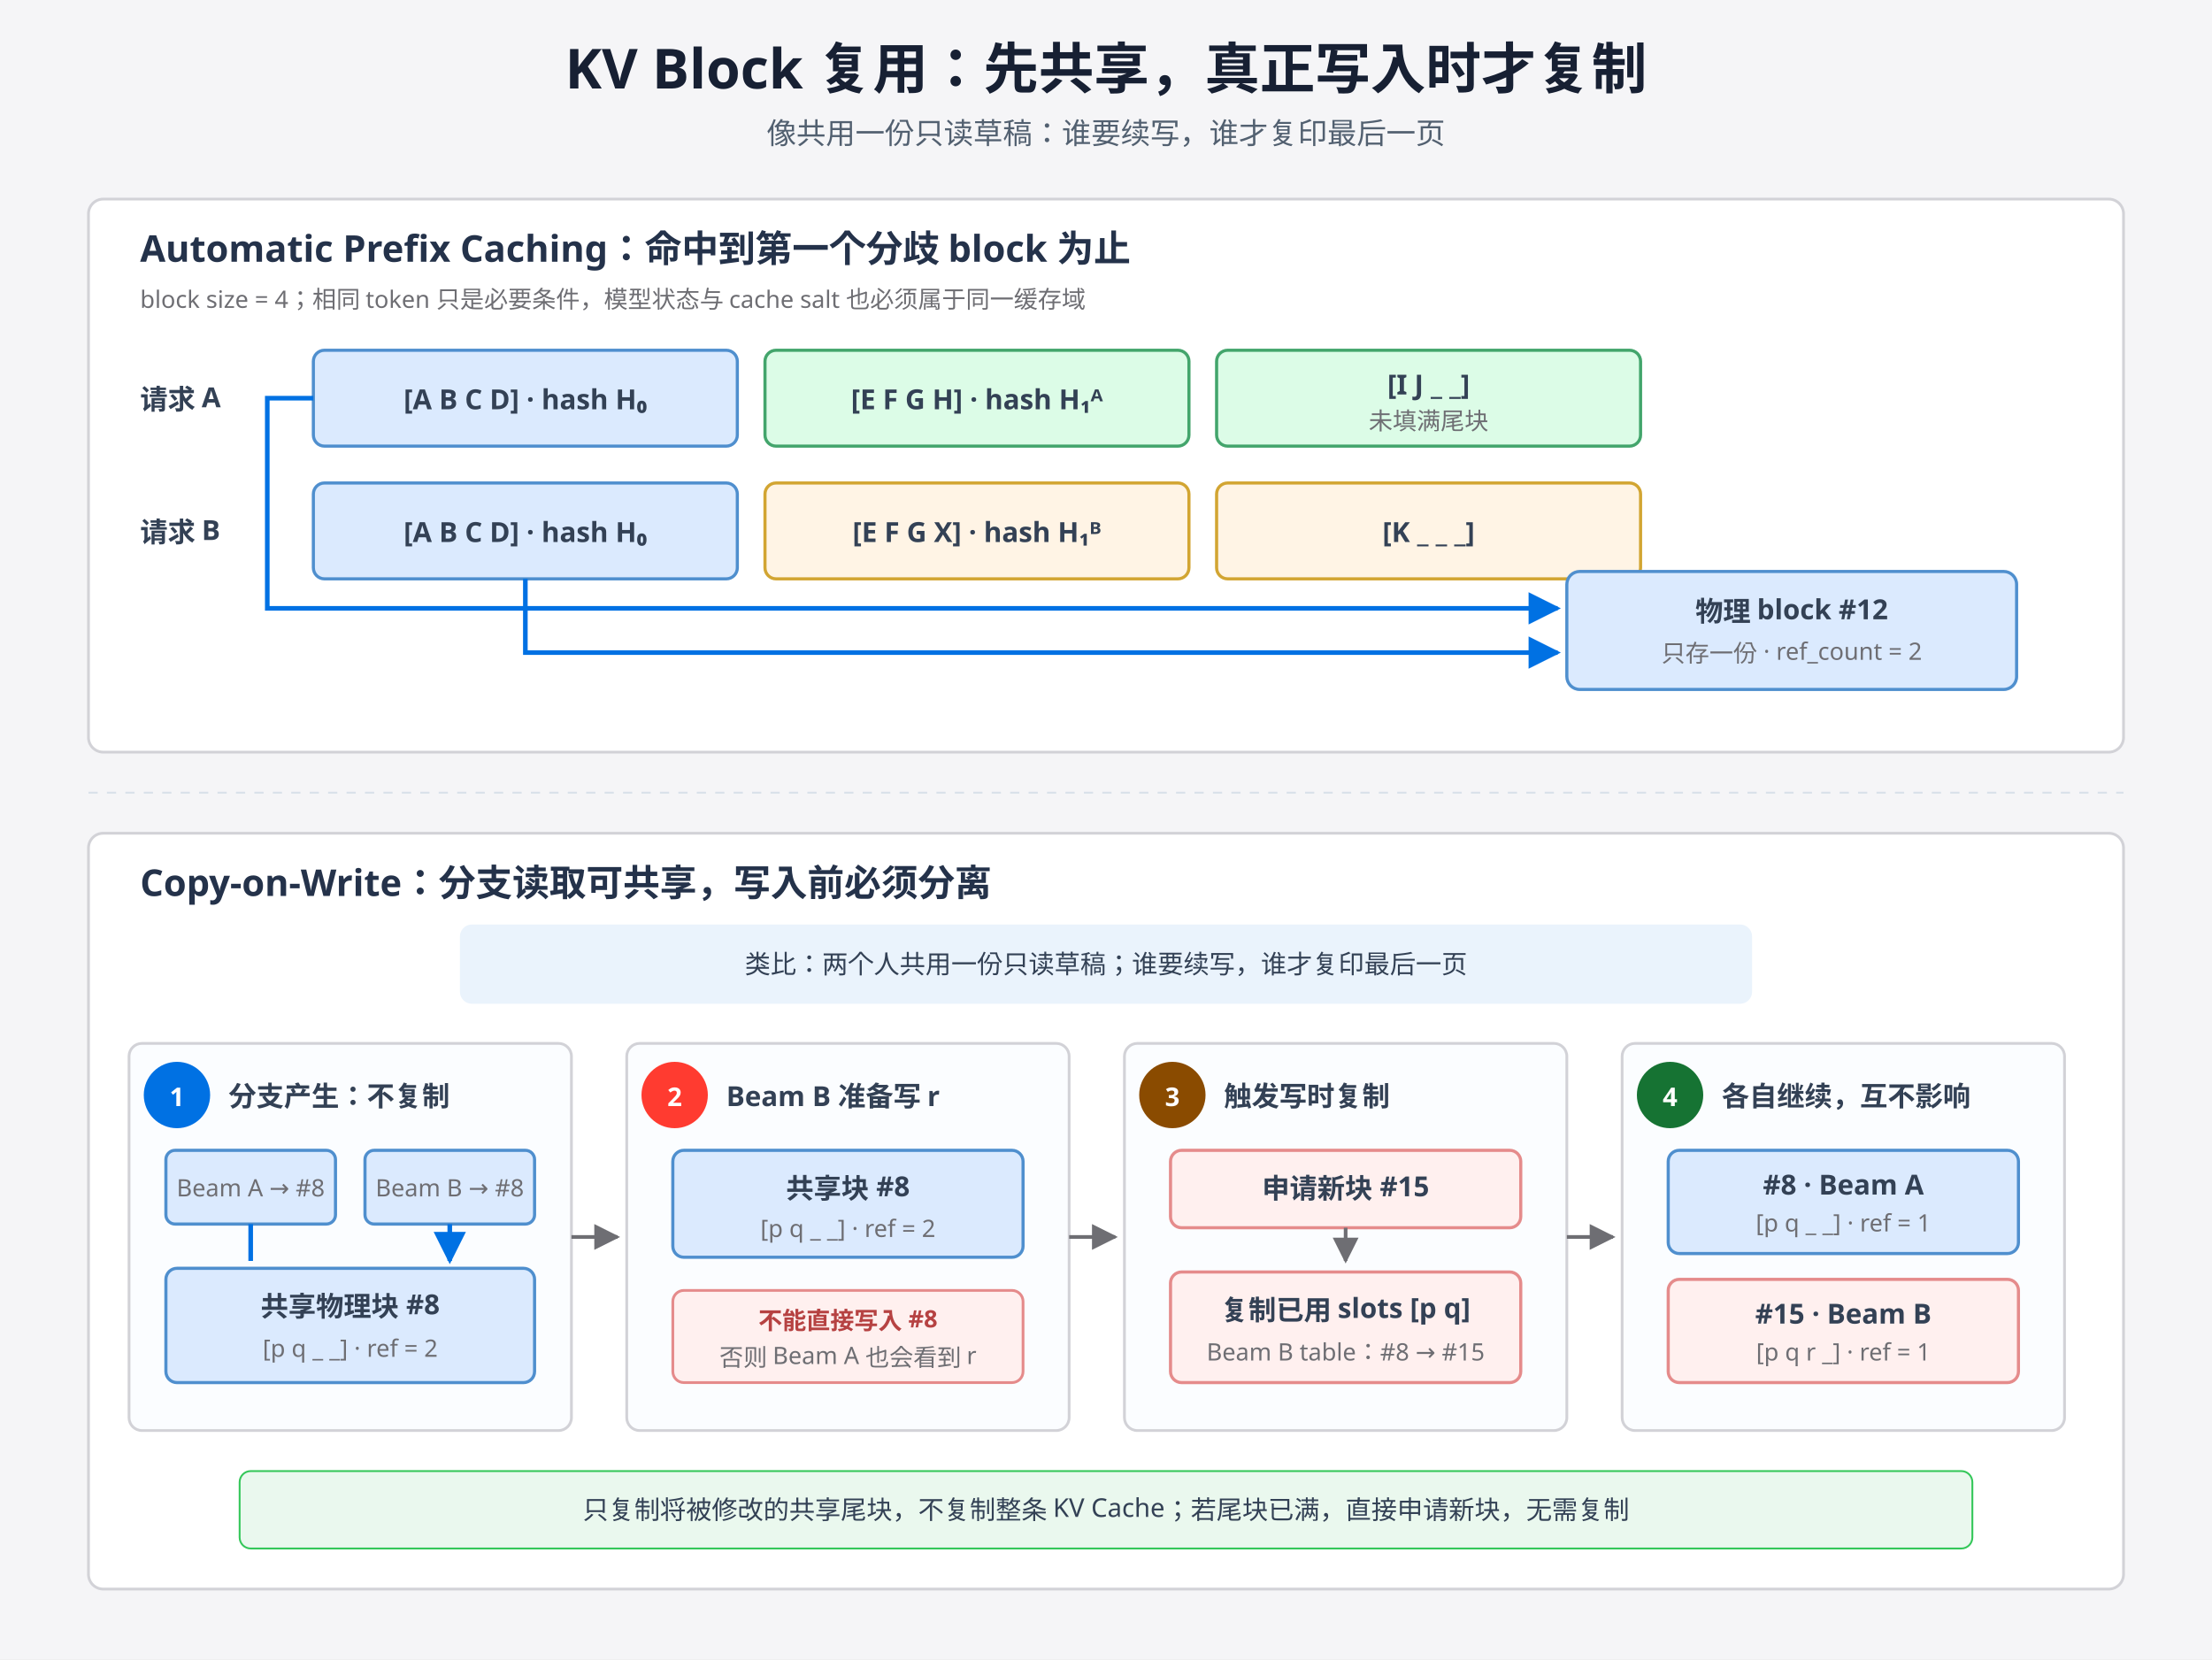
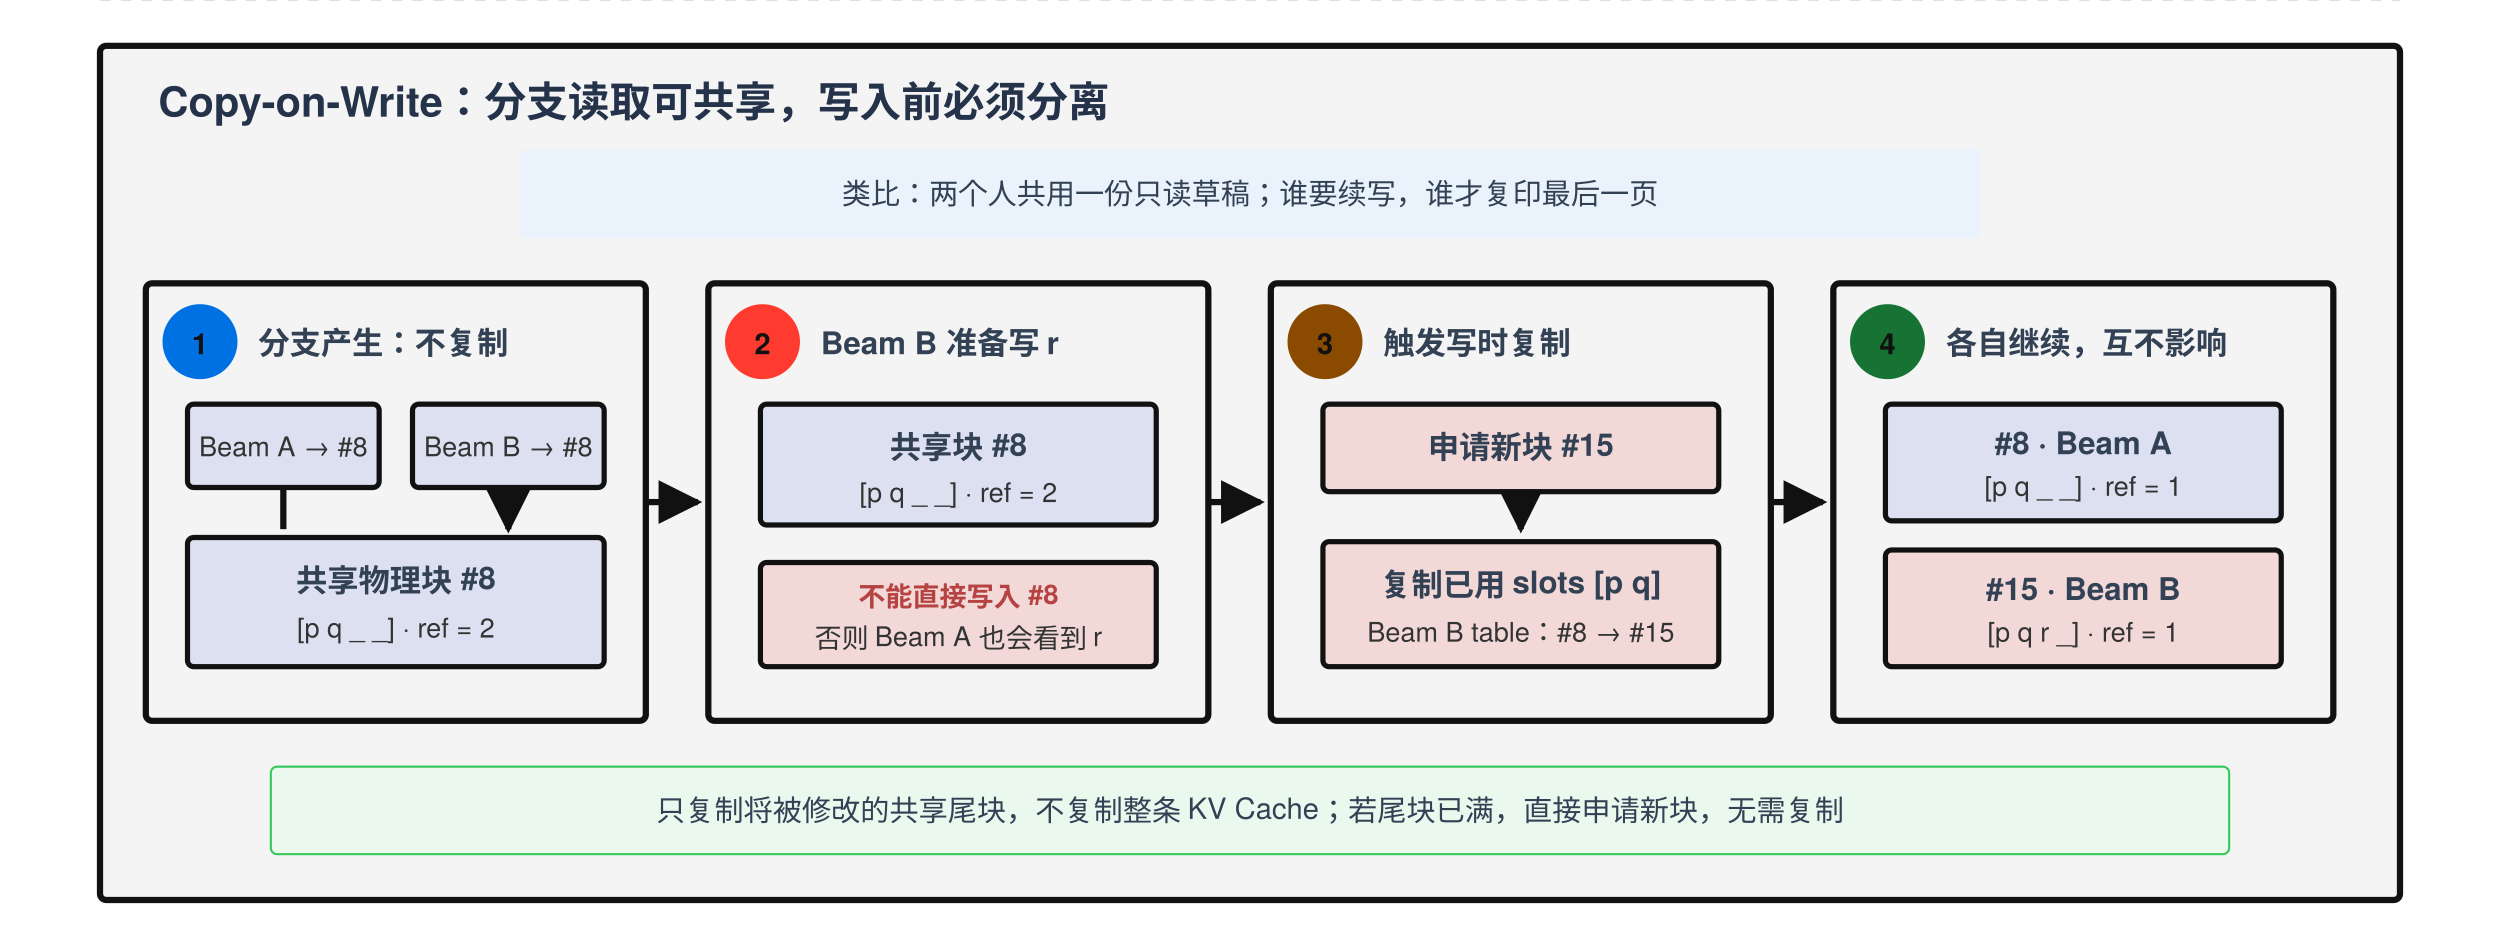
- <svg xmlns="http://www.w3.org/2000/svg" width="1200" height="900" viewBox="0 0 1200 900" role="img" aria-labelledby="title desc">
+ <svg xmlns="http://www.w3.org/2000/svg" width="1200" height="450" viewBox="0 430 1200 450" role="img" aria-labelledby="title desc">
  <defs>
    <marker id="arrow" viewBox="0 0 10 10" refX="9" refY="5" markerWidth="7" markerHeight="7" orient="auto">
      <path d="M0 0 L10 5 L0 10 Z" fill="#6E6E73" />
    </marker>
    <marker id="arrowBlue" viewBox="0 0 10 10" refX="9" refY="5" markerWidth="7" markerHeight="7" orient="auto">
      <path d="M0 0 L10 5 L0 10 Z" fill="#0071E3" />
    </marker>
    <style>
      text { font-family: Avenir Next, Segoe UI, sans-serif; letter-spacing: 0; }
      .title { font-size: 30px; font-weight: 700; fill: #172033; }
      .subtitle { font-size: 16px; fill: #526070; }
      .heading { font-size: 20px; font-weight: 700; fill: #24324a; }
      .label { font-size: 15px; font-weight: 700; fill: #334155; }
      .body { font-size: 14px; fill: #334155; }
      .small { font-size: 13px; fill: #6E6E73; }
      .inverse { font-size: 14px; font-weight: 700; fill: #ffffff; }
      .panel { fill: #ffffff; stroke: #D2D2D7; stroke-width: 1.5; }
      .shared { fill: #dbeafe; stroke: #4f8fce; stroke-width: 1.7; }
      .requestA { fill: #dcfce7; stroke: #43a56c; stroke-width: 1.7; }
      .requestB { fill: #FFF4E5; stroke: #d2a532; stroke-width: 1.7; }
      .empty { fill: #F5F5F7; stroke: #D2D2D7; stroke-width: 1.3; stroke-dasharray: 4 3; }
      .copy { fill: #FFF0EF; stroke: #e58b8b; stroke-width: 1.7; }
    .step { fill: #fbfdff; stroke: #D2D2D7; stroke-width: 1.5; }
    .danger { fill: #FFF0EF; stroke: #e58b8b; stroke-width: 1.5; }
    .dangerText { font-size: 13px; font-weight: 700; fill: #b64242; }
      .arrow { fill: none; stroke: #6E6E73; stroke-width: 2; marker-end: url(#arrow); }
      .shareArrow { fill: none; stroke: #0071E3; stroke-width: 2.5; marker-end: url(#arrowBlue); }
      .guide { stroke: #d8e0e9; stroke-width: 1; stroke-dasharray: 5 5; }
    </style>
  </defs>
  <rect width="100%" height="100%" fill="#F5F5F7" />
-   <rect width="1200" height="820" fill="#F5F5F7" />
+   <rect width="1200" height="900" fill="#F5F5F7" />
  <text x="600" y="48" text-anchor="middle" class="title">KV Block 复用：先共享，真正写入时才复制</text>
  <text x="600" y="78" text-anchor="middle" class="subtitle">像共用一份只读草稿：谁要续写，谁才复印最后一页</text>
  <rect x="48" y="108" width="1104" height="300" rx="8" class="panel" />
  <text x="76" y="142" class="heading">Automatic Prefix Caching：命中到第一个分歧 block 为止</text>
  <text x="76" y="167" class="small">block size = 4；相同 token 只是必要条件，模型状态与 cache salt 也必须属于同一缓存域</text>
  <text x="76" y="222" class="label">请求 A</text>
  <g transform="translate(170 190)">
    <rect x="0" y="0" width="230" height="52" rx="6" class="shared" />
    <text x="115" y="32" text-anchor="middle" class="label">[A B C D] · hash H₀</text>
    <rect x="245" y="0" width="230" height="52" rx="6" class="requestA" />
    <text x="360" y="32" text-anchor="middle" class="label">[E F G H] · hash H₁ᴬ</text>
    <rect x="490" y="0" width="230" height="52" rx="6" class="requestA" />
    <text x="605" y="24" text-anchor="middle" class="label">[I J _ _]</text>
    <text x="605" y="43" text-anchor="middle" class="small">未填满尾块</text>
  </g>
  <text x="76" y="294" class="label">请求 B</text>
  <g transform="translate(170 262)">
    <rect x="0" y="0" width="230" height="52" rx="6" class="shared" />
    <text x="115" y="32" text-anchor="middle" class="label">[A B C D] · hash H₀</text>
    <rect x="245" y="0" width="230" height="52" rx="6" class="requestB" />
    <text x="360" y="32" text-anchor="middle" class="label">[E F G X] · hash H₁ᴮ</text>
    <rect x="490" y="0" width="230" height="52" rx="6" class="requestB" />
    <text x="605" y="32" text-anchor="middle" class="label">[K _ _ _]</text>
  </g>
  <path d="M170 216 H145 V330 H845" class="shareArrow" />
  <path d="M285 314 V354 H845" class="shareArrow" />
  <rect x="850" y="310" width="244" height="64" rx="7" class="shared" />
  <text x="972" y="337" text-anchor="middle" class="label">物理 block #12</text>
  <text x="972" y="359" text-anchor="middle" class="small">只存一份 · ref_count = 2</text>
  <line x1="48" y1="430" x2="1152" y2="430" class="guide" />
  <rect x="48" y="452" width="1104" height="410" rx="8" class="panel" />
  <text x="76" y="486" class="heading">Copy-on-Write：分支读取可共享，写入前必须分离</text>
  <rect x="250" y="502" width="700" height="42" rx="6" fill="#EAF3FC" stroke="#EAF3FC" />
  <text x="600" y="528" text-anchor="middle" class="body">类比：两个人共用一份只读草稿；谁要续写，谁才复印最后一页</text>
  <rect x="70" y="566" width="240" height="210" rx="7" class="step" />
  <circle cx="96" cy="594" r="18" fill="#0071E3" />
  <text x="96" y="600" text-anchor="middle" class="inverse">1</text>
  <text x="124" y="600" class="label">分支产生：不复制</text>
  <rect x="90" y="624" width="92" height="40" rx="5" class="shared" />
  <text x="136" y="649" text-anchor="middle" class="small">Beam A → #8</text>
  <rect x="198" y="624" width="92" height="40" rx="5" class="shared" />
  <text x="244" y="649" text-anchor="middle" class="small">Beam B → #8</text>
  <path d="M136 664 V684 M244 664 V684" class="shareArrow" />
  <rect x="90" y="688" width="200" height="62" rx="6" class="shared" />
  <text x="190" y="714" text-anchor="middle" class="label">共享物理块 #8</text>
  <text x="190" y="736" text-anchor="middle" class="small">[p q _ _] · ref = 2</text>
  <path d="M310 671 H335" class="arrow" />
  <rect x="340" y="566" width="240" height="210" rx="7" class="step" />
  <circle cx="366" cy="594" r="18" fill="#FF3B30" />
  <text x="366" y="600" text-anchor="middle" class="inverse">2</text>
  <text x="394" y="600" class="label">Beam B 准备写 r</text>
  <rect x="365" y="624" width="190" height="58" rx="6" class="shared" />
  <text x="460" y="650" text-anchor="middle" class="label">共享块 #8</text>
  <text x="460" y="671" text-anchor="middle" class="small">[p q _ _] · ref = 2</text>
  <rect x="365" y="700" width="190" height="50" rx="6" class="danger" />
  <text x="460" y="721" text-anchor="middle" class="dangerText">不能直接写入 #8</text>
  <text x="460" y="741" text-anchor="middle" class="small">否则 Beam A 也会看到 r</text>
  <path d="M580 671 H605" class="arrow" />
  <rect x="610" y="566" width="240" height="210" rx="7" class="step" />
  <circle cx="636" cy="594" r="18" fill="#8A4B00" />
  <text x="636" y="600" text-anchor="middle" class="inverse">3</text>
  <text x="664" y="600" class="label">触发写时复制</text>
  <rect x="635" y="624" width="190" height="42" rx="6" class="copy" />
  <text x="730" y="650" text-anchor="middle" class="label">申请新块 #15</text>
  <path d="M730 666 V684" class="arrow" />
  <rect x="635" y="690" width="190" height="60" rx="6" class="copy" />
  <text x="730" y="716" text-anchor="middle" class="label">复制已用 slots [p q]</text>
  <text x="730" y="738" text-anchor="middle" class="small">Beam B table：#8 → #15</text>
  <path d="M850 671 H875" class="arrow" />
  <rect x="880" y="566" width="240" height="210" rx="7" class="step" />
  <circle cx="906" cy="594" r="18" fill="#167333" />
  <text x="906" y="600" text-anchor="middle" class="inverse">4</text>
  <text x="934" y="600" class="label">各自继续，互不影响</text>
  <rect x="905" y="624" width="190" height="56" rx="6" class="shared" />
  <text x="1000" y="648" text-anchor="middle" class="label">#8 · Beam A</text>
  <text x="1000" y="668" text-anchor="middle" class="small">[p q _ _] · ref = 1</text>
  <rect x="905" y="694" width="190" height="56" rx="6" class="copy" />
  <text x="1000" y="718" text-anchor="middle" class="label">#15 · Beam B</text>
  <text x="1000" y="738" text-anchor="middle" class="small">[p q r _] · ref = 1</text>
  <rect x="130" y="798" width="940" height="42" rx="6" fill="#EAF8EE" stroke="#34C759" />
  <text x="600" y="824" text-anchor="middle" class="body">只复制将被修改的共享尾块，不复制整条 KV
        Cache；若尾块已满，直接申请新块，无需复制</text>
+   <style id="editorial-diagram-style">
+     text { font-family: Helvetica Neue, Segoe UI, sans-serif; letter-spacing: 0; }
+     .title { fill: #111111 !important; font-weight: 800 !important; }
+     .subtitle, .small { fill: #333333 !important; }
+     .inverse { fill: #111111 !important; }
+     rect { rx: 3px; }
+     .panel, .step { fill: #F4F4F4 !important; stroke: #111111 !important; stroke-width: 3 !important; }
+     .shared { fill: #DDE0F1 !important; stroke: #111111 !important; stroke-width: 2.5 !important; }
+     .requestA { fill: #DCEBDF !important; stroke: #111111 !important; stroke-width: 2.5 !important; }
+     .requestB { fill: #F2E6D8 !important; stroke: #111111 !important; stroke-width: 2.5 !important; }
+     .copy, .danger { fill: #F2D9D8 !important; stroke: #111111 !important; stroke-width: 2.5 !important; }
+     .arrow, .shareArrow { stroke: #111111 !important; stroke-width: 3 !important; }
+     marker path { fill: #111111 !important; }
+     [fill="#F5F5F7" i] { fill: #FFFFFF !important; }
+   </style>
</svg>
